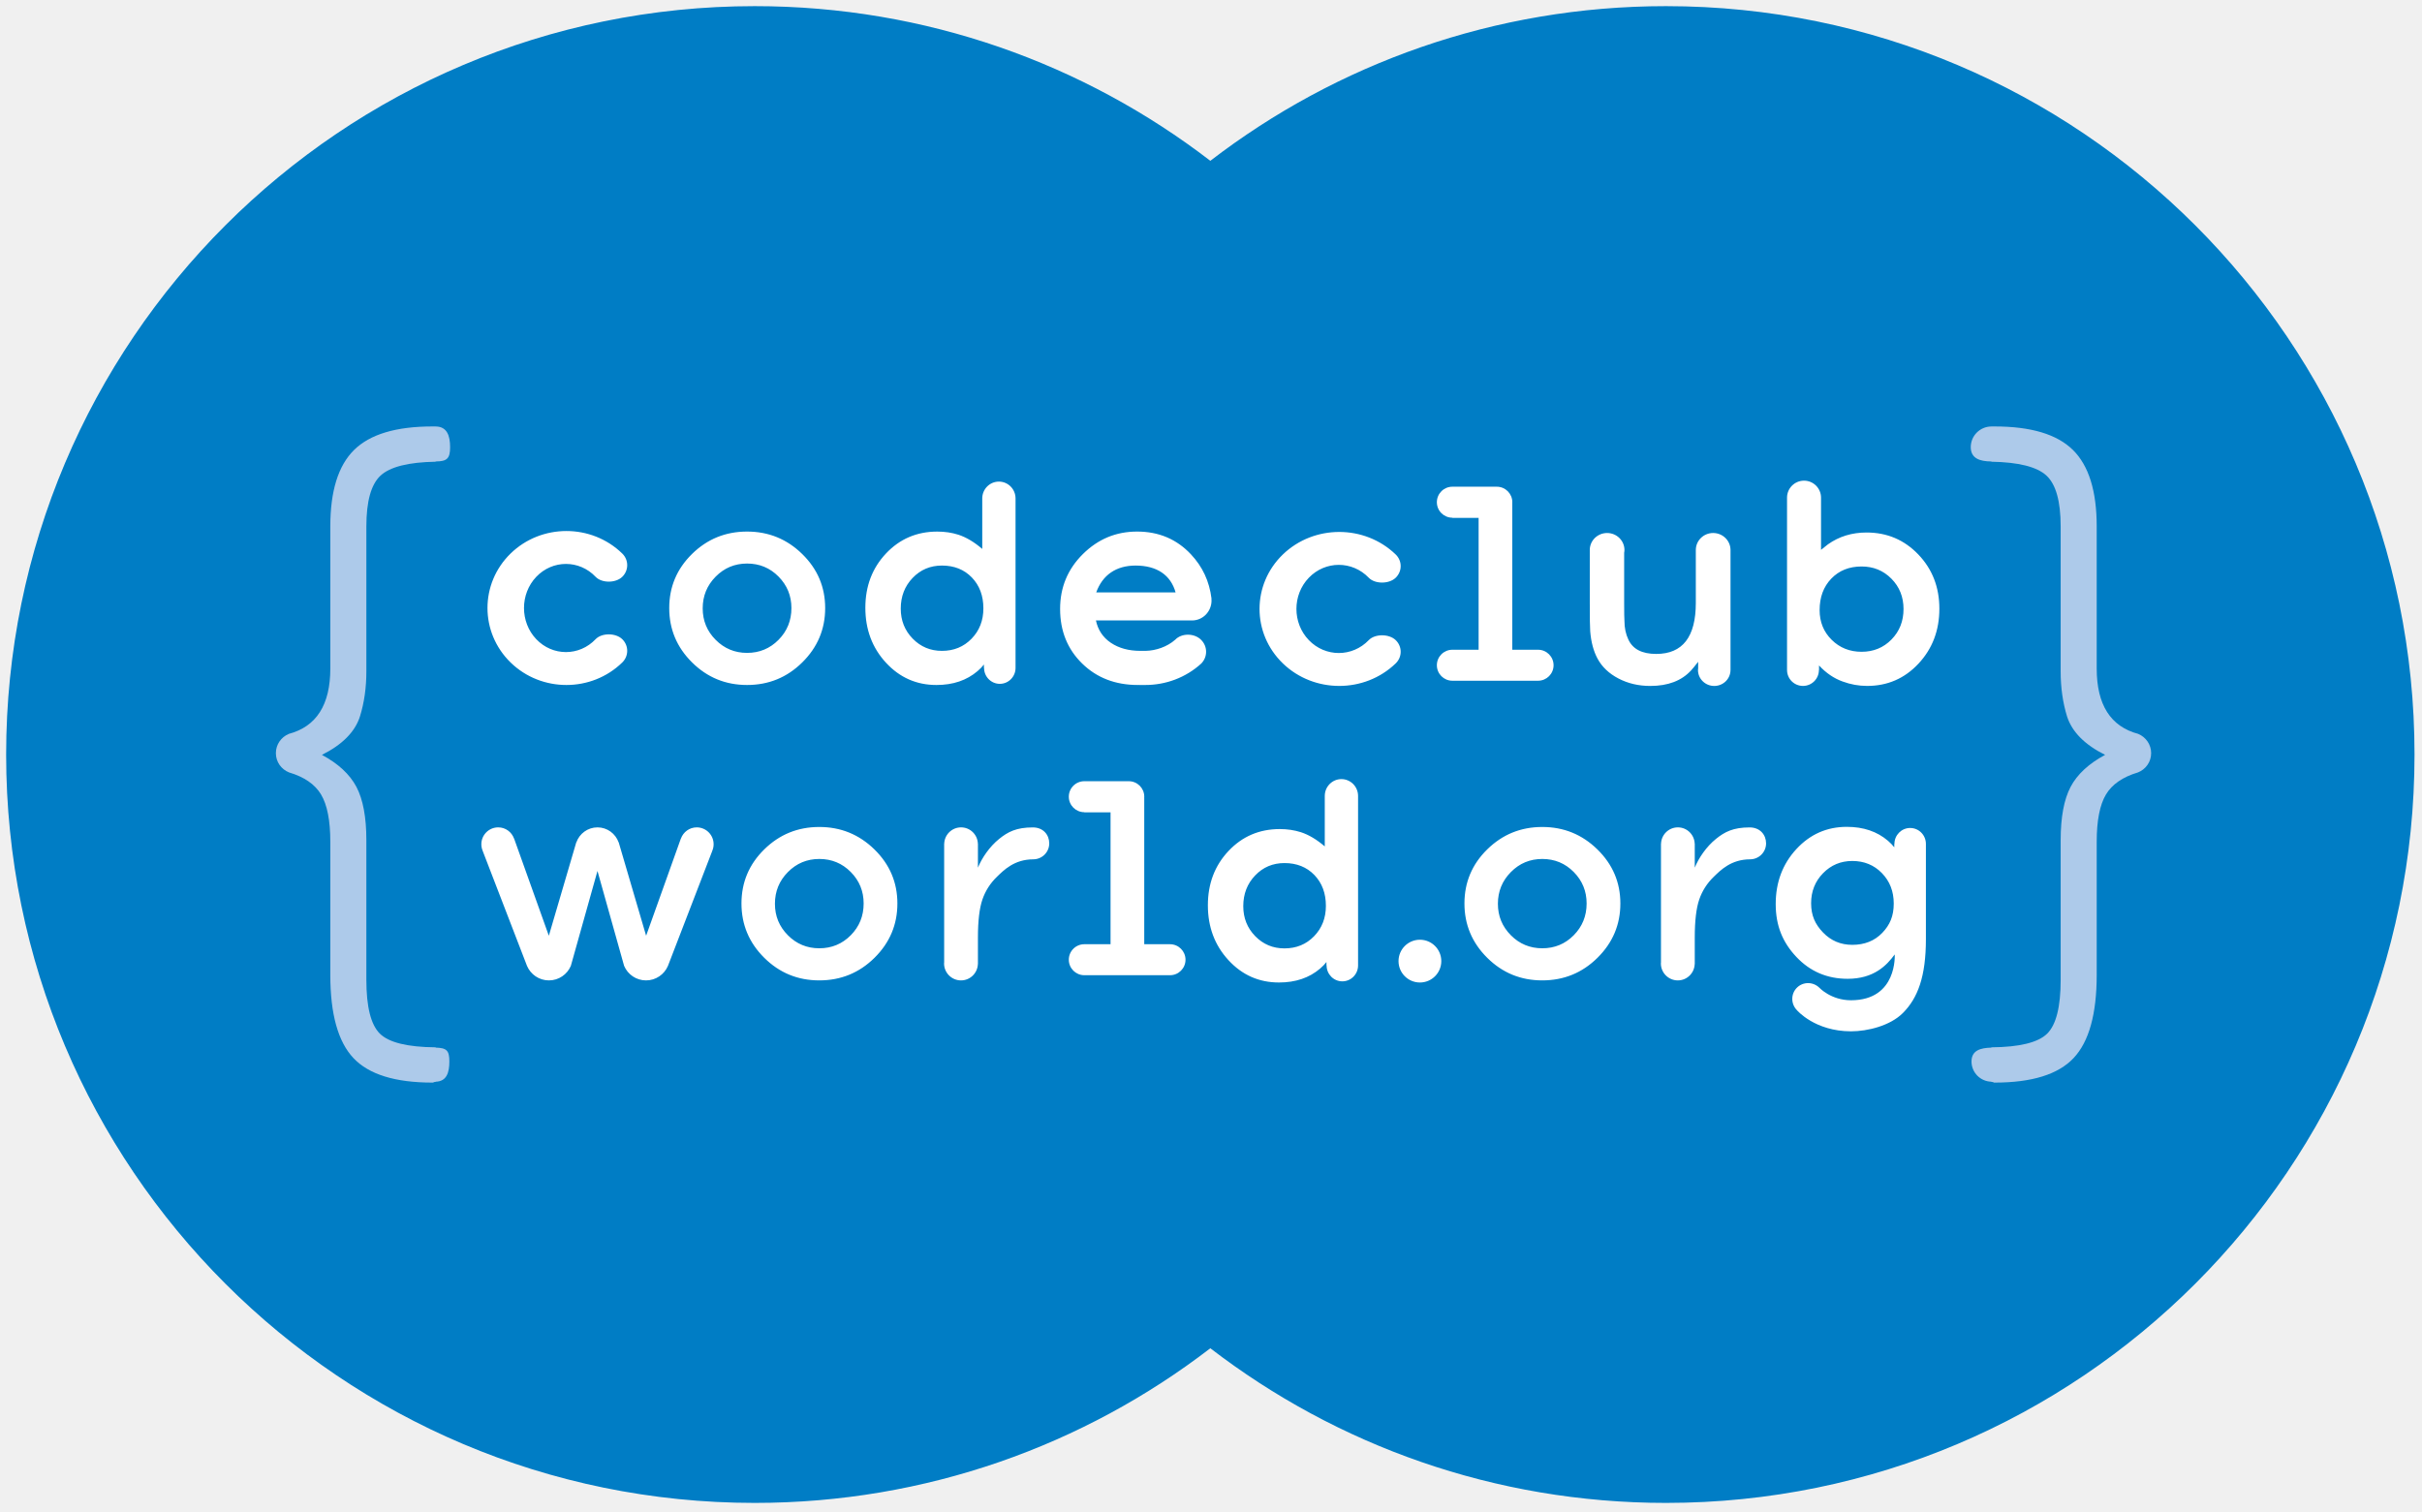
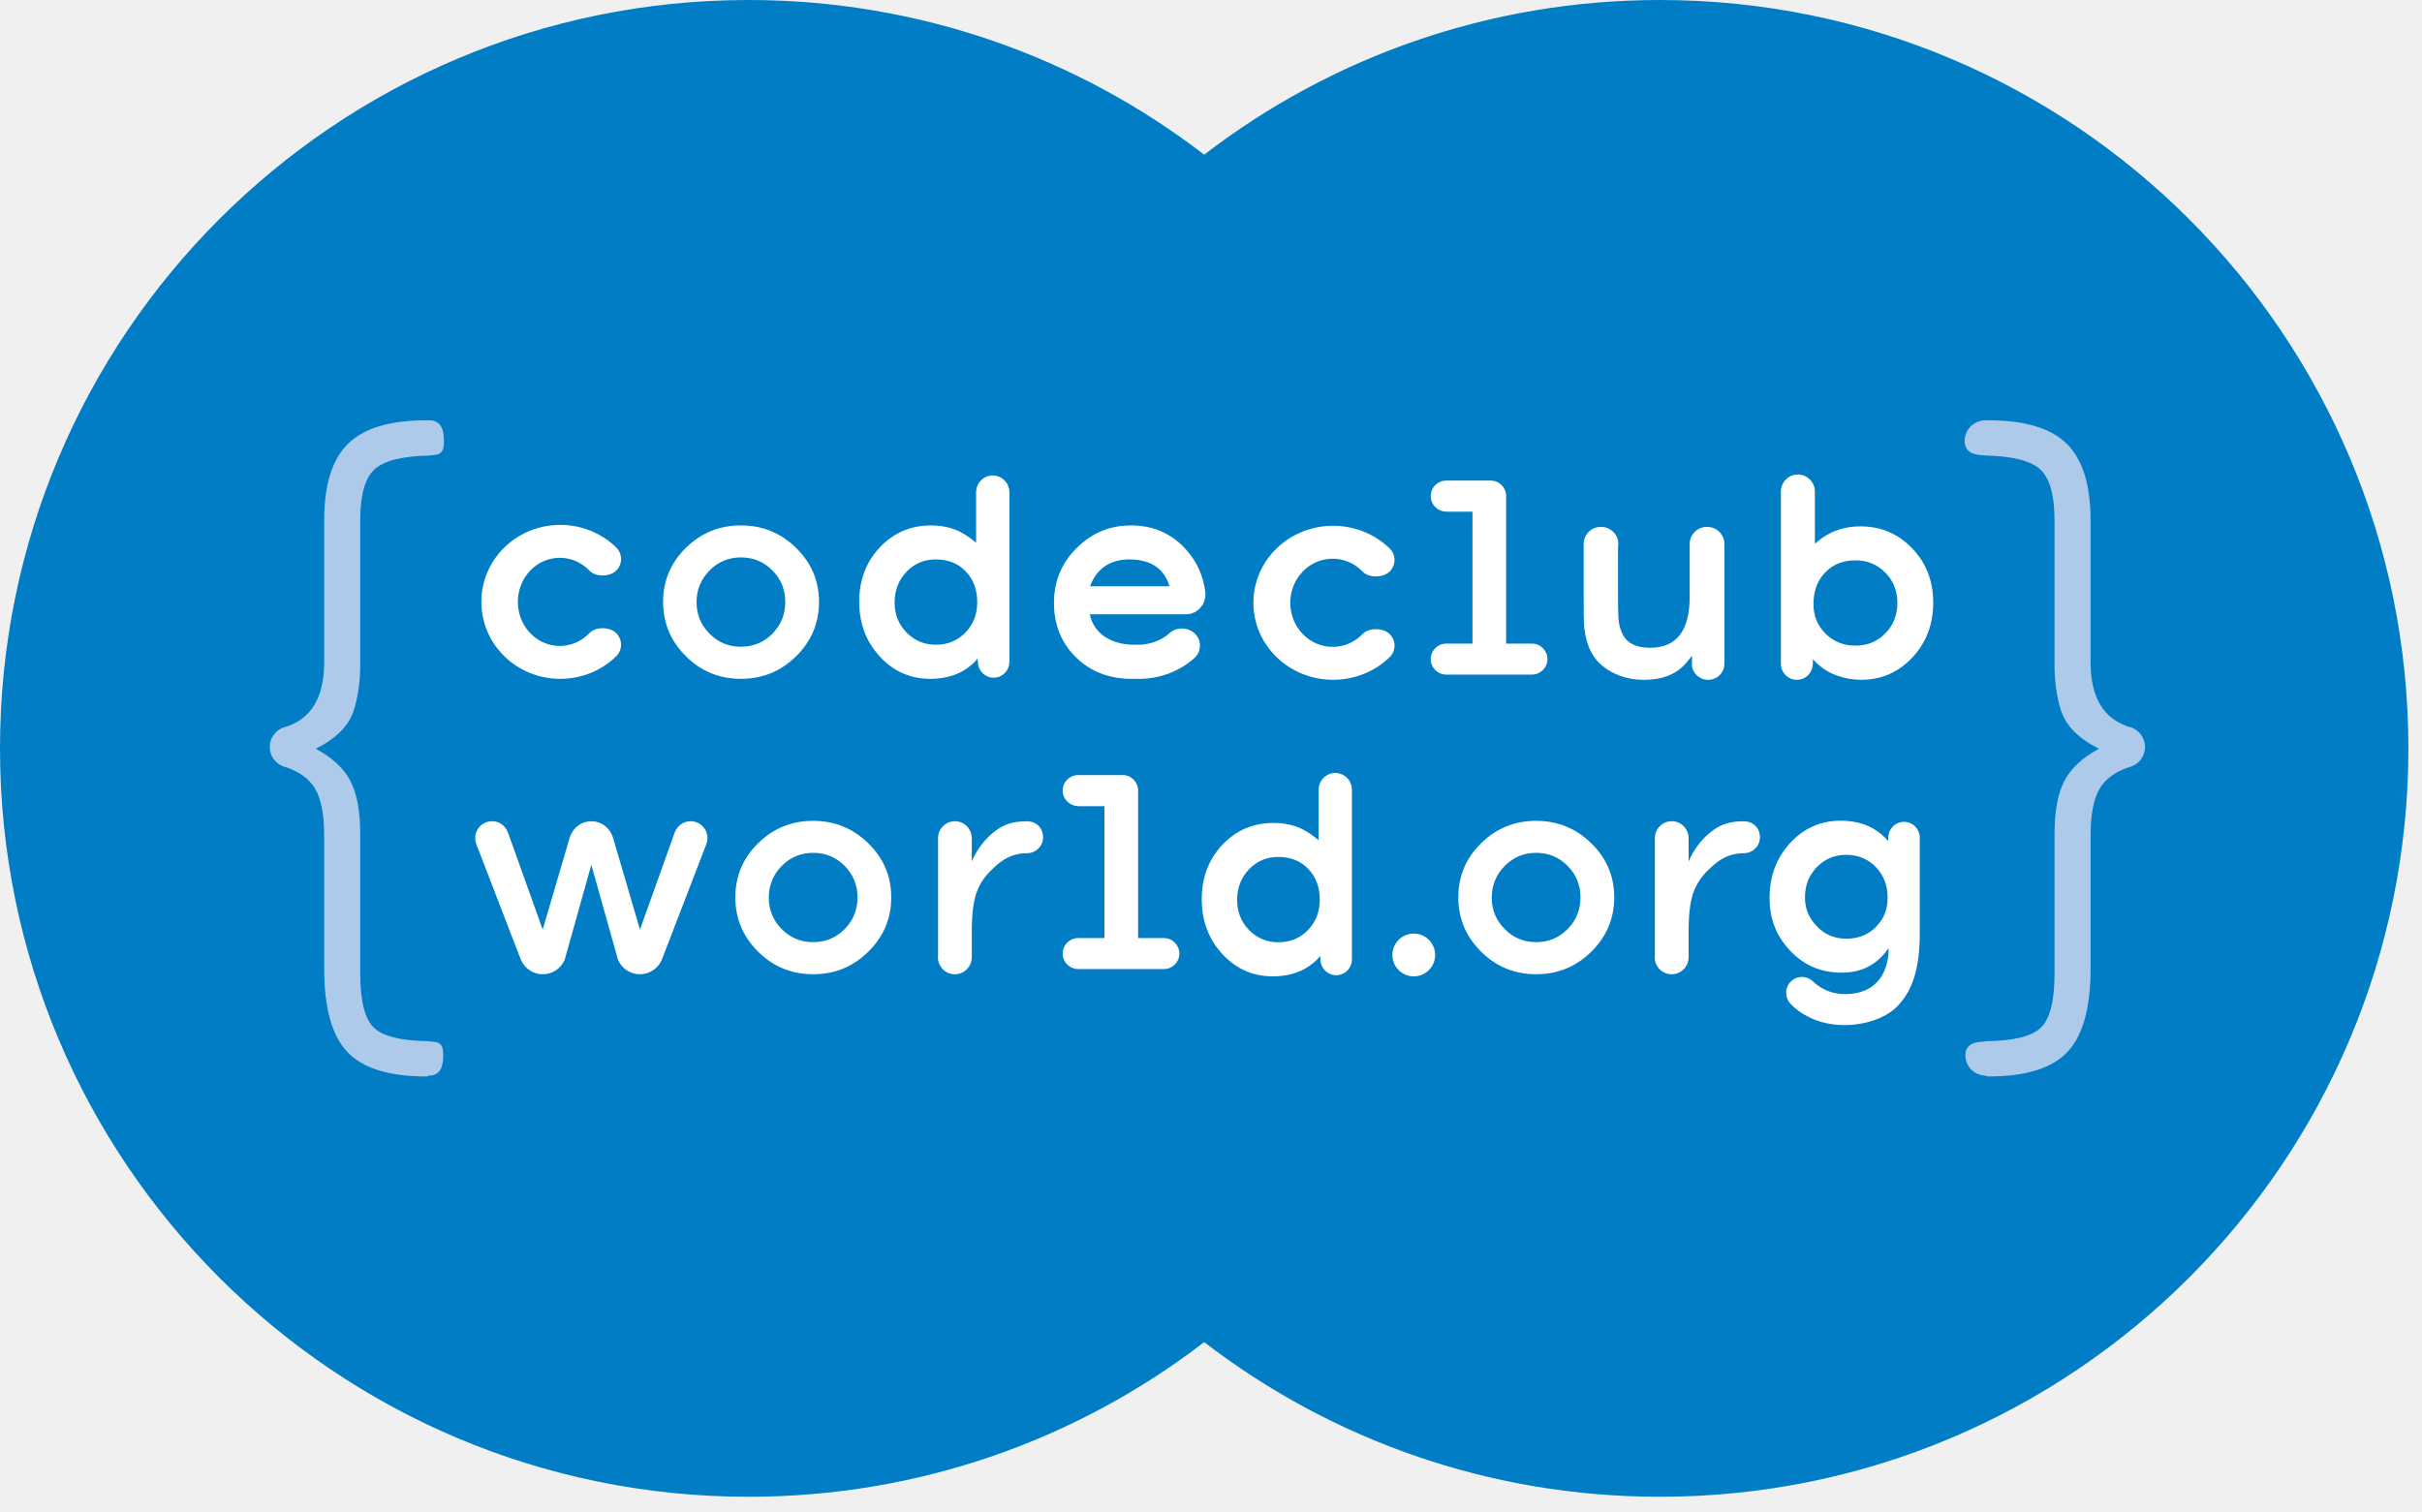
- <svg xmlns="http://www.w3.org/2000/svg" width="394" height="246" viewBox="21.445 598.14 394 246" enable-background="new 21.445 598.14 394 246">
-   <path fill="#007DC5" d="M292.461 599.14c-27.896 0-53.594 9.387-74.125 25.164-20.531-15.777-46.23-25.164-74.125-25.164-67.249 0-121.767 54.518-121.767 121.768 0 67.248 54.518 121.766 121.767 121.766 27.895 0 53.594-9.385 74.125-25.162 20.531 15.777 46.228 25.162 74.125 25.162 67.25 0 121.768-54.518 121.768-121.766 0-67.25-54.518-121.768-121.768-121.768z" />
-   <path fill="#ADCAEA" d="M94.545 770.853c0 1.797-.439 3.244-2.225 3.289v.027c-.965 .078 .228 .117-.543 .117-6.054 0-10.334-1.33-12.839-3.992-2.506-2.66-3.76-7.172-3.76-13.533v-21.684c0-3.432-.503-5.986-1.504-7.664-.995-1.662-2.732-2.857-5.205-3.594-1.254-.496-2.146-1.705-2.146-3.134 0-1.411 .864-2.614 2.088-3.126v-.006c4.513-1.195 6.768-4.743 6.768-10.643v-23.131c0-5.744 1.291-9.89 3.874-12.435 2.584-2.544 6.826-3.817 12.725-3.817h.543v.004c1.849 .013 2.346 1.511 2.346 3.362 0 1.851-.497 2.32-2.346 2.331v.04c-4.436 .078-7.423 .83-8.965 2.255-1.542 1.426-2.312 4.186-2.312 8.271v23.582c0 2.66-.35 5.109-1.044 7.344-.807 2.508-2.871 4.591-6.187 6.247 2.66 1.427 4.53 3.161 5.611 5.204 1.078 2.045 1.619 4.938 1.619 8.676v22.715c0 4.396 .73 7.316 2.197 8.764 1.465 1.445 4.491 2.188 9.08 2.227v.047c1.785 .044 2.225 .46 2.225 2.257zM342.161 770.853c0 1.797 1.439 3.244 3.225 3.289v.027c.965 .078-.229 .117 .543 .117 6.055 0 10.334-1.33 12.84-3.992 2.508-2.66 3.76-7.172 3.76-13.533v-21.684c0-3.432 .502-5.986 1.504-7.664 .996-1.662 2.732-2.857 5.205-3.594 1.256-.496 2.146-1.705 2.146-3.134 0-1.411-.863-2.614-2.088-3.126v-.006c-4.512-1.195-6.768-4.743-6.768-10.643v-23.131c0-5.744-1.291-9.89-3.875-12.435-2.582-2.544-6.824-3.817-12.725-3.817h-.543v.004c-1.848 .013-3.346 1.511-3.346 3.362 0 1.851 1.498 2.32 3.346 2.331v.04c4.436 .078 7.424 .83 8.965 2.255 1.543 1.426 2.314 4.186 2.314 8.271v23.582c0 2.66 .348 5.109 1.041 7.344 .809 2.508 2.873 4.591 6.188 6.247-2.66 1.427-4.529 3.161-5.611 5.204-1.076 2.045-1.617 4.938-1.617 8.676v22.715c0 4.396-.732 7.316-2.197 8.764-1.467 1.445-4.492 2.188-9.082 2.227v.047c-1.786 .044-3.225 .46-3.225 2.257z" />
-   <path fill="#fff" d="M336.932 697.182c0 3.533-1.131 6.509-3.391 8.931s-5.047 3.631-8.363 3.631c-1.357 0-2.684-.238-3.979-.717-1.42-.508-2.701-1.38-3.842-2.615v.752h-.021c-.006 1.428-1.162 2.58-2.592 2.58-1.428 0-2.586-1.152-2.59-2.58h-.002v-28.051c0-1.527 1.238-2.765 2.766-2.765 1.525 0 2.764 1.237 2.764 2.765v8.491c.311-.262 .688-.563 1.133-.901 1.807-1.279 3.896-1.92 6.271-1.92 3.332 0 6.139 1.189 8.422 3.574 2.282 2.383 3.424 5.325 3.424 8.825zM331.102 697.228c0-1.958-.656-3.6-1.967-4.927-1.312-1.327-2.932-1.991-4.857-1.991-2.021 0-3.664 .661-4.93 1.98-1.266 1.316-1.896 3.025-1.896 5.123 0 1.928 .656 3.541 1.967 4.836 1.311 1.293 2.932 1.941 4.859 1.941 1.943 0 3.564-.667 4.867-2 1.305-1.333 1.957-2.985 1.957-4.962zM300.131 684.863c-1.557 0-2.818 1.239-2.818 2.767v8.604c0 5.536-2.146 8.305-6.441 8.305-2.299 0-3.811-.777-4.531-2.336-.426-.896-.637-1.903-.637-3.03-.031-.339-.049-1.319-.049-2.938v-8.15c.025-.148 .049-.299 .049-.454 0-1.526-1.264-2.767-2.82-2.767-1.559 0-2.822 1.239-2.822 2.767l.002 .005v8.6c0 2.484 .021 4.026 .07 4.627 .143 1.744 .535 3.217 1.18 4.42 .725 1.356 1.861 2.439 3.41 3.25s3.277 1.215 5.182 1.215c2.877 0 5.088-.842 6.633-2.521 .281-.309 .668-.777 1.154-1.41v1.073l-.027 .269c0 1.43 1.186 2.59 2.645 2.59 1.457 0 2.637-1.152 2.643-2.58h.004v-19.534c-.004-1.533-1.266-2.772-2.827-2.772zM271.649 703.857h-4.191v-23.883l-.008-.008 .012-.112c0-1.392-1.129-2.522-2.521-2.522h-7.232c-1.393 0-2.521 1.131-2.521 2.522 0 1.394 1.129 2.521 2.521 2.521v.024h4.27v21.458h-4.27c-1.393 0-2.521 1.131-2.521 2.521 0 1.394 1.129 2.521 2.521 2.521h13.941c1.395 0 2.523-1.127 2.523-2.521-.003-1.39-1.131-2.521-2.524-2.521zM244.11 692.144c1.004 1.045 3.297 1.045 4.379 0 1.082-1.046 1.082-2.742 0-3.788-5.062-4.885-13.295-4.885-18.355 0-5.059 4.888-5.059 12.837 .002 17.724 2.529 2.443 5.852 3.664 9.176 3.664s6.646-1.222 9.178-3.664c1.082-1.047 1.082-2.741 0-3.789-1.084-1.045-3.373-1.045-4.379 0-2.688 2.799-7.062 2.799-9.752 0-1.346-1.397-2.018-3.235-2.018-5.073 0-1.837 .672-3.677 2.018-5.074 2.686-2.796 7.061-2.796 9.751 0zM134.021 705.914c-2.473-2.452-3.708-5.397-3.708-8.838 0-3.438 1.235-6.373 3.708-8.803 2.473-2.428 5.457-3.643 8.953-3.643 3.495 0 6.486 1.218 8.975 3.656 2.488 2.437 3.731 5.367 3.731 8.789 0 3.439-1.239 6.386-3.721 8.838-2.479 2.453-5.476 3.679-8.985 3.679-3.496 0-6.481-1.225-8.953-3.678zM135.757 697.123c0 2.004 .703 3.713 2.109 5.125 1.406 1.414 3.109 2.121 5.107 2.121 2.014 0 3.72-.707 5.118-2.121 1.399-1.412 2.099-3.137 2.099-5.172 0-2.002-.699-3.711-2.099-5.125-1.398-1.414-3.104-2.119-5.118-2.119-1.998 0-3.701 .709-5.107 2.131-1.407 1.423-2.109 3.142-2.109 5.16zM199.774 694.529h12.911c-.797-2.836-3.054-4.369-6.511-4.369-3.157 0-5.378 1.533-6.4 4.369zM186.649 679.242v27.574c0 1.43-1.145 2.59-2.559 2.59-1.412 0-2.561-1.16-2.561-2.59v-.003h-.023v-.55c-.273 .354-.616 .709-1.027 1.062-1.768 1.513-4 2.268-6.697 2.268-3.246 0-5.984-1.21-8.217-3.631-2.232-2.42-3.348-5.399-3.348-8.93 0-3.518 1.119-6.463 3.359-8.838 2.24-2.375 5.021-3.562 8.342-3.562 1.219 0 2.362 .169 3.43 .509 1.279 .417 2.574 1.188 3.885 2.312v-8.211c0-1.515 1.213-2.742 2.709-2.742s2.707 1.227 2.707 2.742zM181.417 697.123c0-2.051-.626-3.726-1.875-5.021s-2.873-1.942-4.868-1.942c-1.89 0-3.478 .67-4.767 2.013-1.287 1.342-1.931 3.007-1.931 4.997 0 1.929 .647 3.555 1.943 4.881 1.294 1.327 2.88 1.99 4.754 1.99 1.936 0 3.542-.66 4.823-1.979 1.281-1.318 1.921-2.964 1.921-4.939zM118.337 691.992c.996 1.047 3.264 1.047 4.336 0 1.071-1.047 1.071-2.742 0-3.787-5.01-4.885-13.161-4.885-18.17 0-5.008 4.886-5.008 12.836 0 17.723 2.505 2.443 5.793 3.664 9.084 3.664 3.29 0 6.58-1.221 9.086-3.664 1.071-1.046 1.071-2.742 0-3.787-1.072-1.045-3.34-1.047-4.336 0-2.662 2.796-6.993 2.797-9.654 0-1.331-1.398-1.996-3.236-1.996-5.074s.665-3.676 1.996-5.074c2.661-2.796 6.992-2.796 9.654-.001zM216.894 706.07c-2.559 2.35-5.844 3.522-9.129 3.522l-1.182-.003-.031 .003c-3.67 0-6.697-1.168-9.08-3.505-2.383-2.338-3.574-5.295-3.574-8.872 0-3.5 1.233-6.474 3.701-8.918 2.467-2.445 5.385-3.667 8.828-3.667 3.52 0 6.436 1.234 8.752 3.701 1.885 2.009 3.004 4.375 3.352 7.231l-.02 .058 .021 .229c0 1.791-1.416 3.242-3.161 3.242h-15.644c.31 1.496 1.113 2.751 2.418 3.631 1.303 .878 2.91 1.318 4.822 1.318l.885-.002c1.619-.041 3.455-.646 4.781-1.82l-.004 .005c1.032-1.085 3.071-1.085 4.184 0 1.113 1.084 1.113 2.842 0 3.927l.081-.08zM145.771 753.982c-2.472-2.455-3.707-5.398-3.707-8.84 0-3.438 1.235-6.373 3.707-8.801 2.474-2.43 5.456-3.645 8.952-3.645s6.485 1.219 8.974 3.654c2.487 2.438 3.731 5.367 3.731 8.791 0 3.439-1.24 6.385-3.72 8.838-2.479 2.453-5.476 3.678-8.985 3.678-3.495 .001-6.478-1.224-8.952-3.675zM147.507 745.191c0 2.004 .704 3.711 2.11 5.123 1.405 1.414 3.108 2.119 5.106 2.119 2.014 0 3.72-.705 5.118-2.119 1.398-1.412 2.098-3.137 2.098-5.172 0-2.002-.699-3.711-2.098-5.125-1.398-1.412-3.104-2.117-5.118-2.117-1.998 0-3.701 .709-5.106 2.131-1.407 1.42-2.11 3.14-2.11 5.16zM242.37 727.648v27.576c0 1.428-1.146 2.588-2.561 2.588-1.412 0-2.559-1.16-2.559-2.588v-.004h-.023v-.551c-.273 .354-.617 .709-1.027 1.062-1.77 1.512-4.002 2.268-6.697 2.268-3.246 0-5.984-1.209-8.217-3.633-2.233-2.42-3.35-5.398-3.35-8.93 0-3.516 1.121-6.463 3.36-8.838 2.238-2.375 5.02-3.562 8.342-3.562 1.221 0 2.363 .17 3.43 .51 1.279 .416 2.574 1.186 3.885 2.311v-8.211c.002-1.514 1.215-2.74 2.709-2.74 1.495 .002 2.708 1.228 2.708 2.742zM237.135 745.531c0-2.053-.625-3.725-1.873-5.021-1.25-1.295-2.873-1.943-4.869-1.943-1.891 0-3.479 .672-4.766 2.016-1.287 1.342-1.932 3.006-1.932 4.996 0 1.928 .648 3.555 1.943 4.881 1.295 1.328 2.879 1.99 4.754 1.99 1.936 0 3.543-.66 4.822-1.979 1.283-1.321 1.921-2.966 1.921-4.94zM211.776 751.773h-4.19v-23.885l-.008-.008 .012-.111c0-1.393-1.129-2.52-2.523-2.52h-7.231c-1.394 0-2.521 1.129-2.521 2.52 0 1.393 1.129 2.521 2.521 2.521v.021h4.268v21.461h-4.268c-1.394 0-2.521 1.129-2.521 2.521s1.129 2.521 2.521 2.521h13.942c1.394 0 2.521-1.131 2.521-2.521-.001-1.391-1.13-2.52-2.523-2.52zM137.533 735.503c0-1.516-1.23-2.744-2.745-2.744-1.189 0-2.193 .764-2.575 1.822l-.011 .004-5.649 15.807-4.46-15.195-.013 .002c-.505-1.418-1.847-2.439-3.438-2.439-1.59 0-2.933 1.021-3.439 2.439l-.015-.002-4.46 15.195-5.649-15.807-.013-.004c-.38-1.061-1.383-1.822-2.573-1.822-1.515 0-2.745 1.229-2.745 2.744 0 .379 .077 .738 .216 1.066l-.003 .004 7.217 18.73h.001c.591 1.383 1.965 2.355 3.562 2.355 1.604 0 2.98-.979 3.567-2.367l4.332-15.443 4.332 15.443c.587 1.391 1.964 2.367 3.567 2.367 1.598 0 2.972-.975 3.562-2.355h.001l7.217-18.73-.004-.004c.14-.327 .218-.687 .218-1.066zM192.132 735.359c0-1.375-.967-2.592-2.67-2.592-2.687 0-4.061 .729-5.467 1.859-1.576 1.27-2.82 3.104-3.465 4.689v-3.896h-.008c-.047-1.475-1.252-2.66-2.738-2.66s-2.693 1.186-2.739 2.66h-.009v19.33l-.016 .154c0 1.521 1.236 2.756 2.756 2.756 1.487 0 2.695-1.186 2.745-2.66h.009v-4.316c0-2.711 .244-4.773 .73-6.189 .486-1.412 1.277-2.648 2.37-3.703 1.093-1.057 2.809-2.832 5.908-2.832l.006-.002c1.431-.006 2.588-1.168 2.588-2.598zM263.381 753.982c-2.473-2.455-3.707-5.398-3.707-8.84 0-3.438 1.234-6.373 3.707-8.801 2.475-2.43 5.457-3.645 8.953-3.645s6.484 1.219 8.973 3.654c2.488 2.438 3.732 5.367 3.732 8.791 0 3.439-1.24 6.385-3.721 8.838-2.479 2.453-5.477 3.678-8.984 3.678-3.496 .001-6.478-1.224-8.953-3.675zM265.116 745.191c0 2.004 .705 3.711 2.111 5.123 1.404 1.414 3.109 2.119 5.107 2.119 2.014 0 3.719-.705 5.117-2.119 1.398-1.412 2.098-3.137 2.098-5.172 0-2.002-.699-3.711-2.098-5.125-1.398-1.412-3.104-2.117-5.117-2.117-1.998 0-3.703 .709-5.107 2.131-1.406 1.42-2.111 3.14-2.111 5.16zM308.743 735.359c0-1.375-.969-2.592-2.672-2.592-2.686 0-4.061 .729-5.467 1.859-1.576 1.27-2.82 3.104-3.463 4.689v-3.896h-.01c-.047-1.475-1.252-2.66-2.738-2.66s-2.693 1.186-2.738 2.66h-.01v19.33l-.016 .154c0 1.521 1.234 2.756 2.756 2.756 1.488 0 2.695-1.186 2.746-2.66h.01v-4.316c0-2.711 .242-4.773 .729-6.189 .486-1.412 1.277-2.648 2.369-3.703 1.094-1.057 2.811-2.832 5.908-2.832l.006-.002c1.431-.006 2.59-1.168 2.59-2.598zM313.756 758.849c1.008-1.008 2.65-.998 3.672 .021 0 0 1.893 2.02 5.121 2.02 7.6 0 7.121-7.457 7.121-7.457-1.312 1.789-3.393 3.965-7.658 3.965-3.322 0-6.104-1.188-8.344-3.561-2.238-2.375-3.359-5.084-3.359-8.602 0-3.529 1.117-6.51 3.35-8.93 2.232-2.422 4.971-3.631 8.219-3.631 2.693 0 4.928 .756 6.695 2.268 .41 .355 .754 .709 1.027 1.062v-.551h.023v-.004c0-1.43 1.146-2.59 2.559-2.59 1.416 0 2.561 1.16 2.561 2.59v15.506c0 6.074-1.32 9.584-3.75 12.014-2.07 2.072-5.736 2.973-8.436 2.973-5.877 0-8.779-3.42-8.779-3.42-1.022-1.021-1.031-2.665-.022-3.673zM327.59 740.207c-1.281-1.32-2.889-1.98-4.824-1.98-1.873 0-3.459 .664-4.754 1.99s-1.943 2.953-1.943 4.883c0 1.99 .645 3.416 1.934 4.758 1.287 1.342 2.875 2.014 4.766 2.014 1.996 0 3.619-.648 4.869-1.941 1.248-1.297 1.873-2.732 1.873-4.783-.003-1.979-.641-3.623-1.921-4.941zM252.43 751.041c-1.922 0-3.479 1.559-3.479 3.48s1.557 3.479 3.479 3.479c1.924 0 3.479-1.557 3.479-3.479s-1.555-3.48-3.479-3.48z" />
+ <svg xmlns="http://www.w3.org/2000/svg" version="1.1" id="Layer_1" x="0px" y="0px" width="394px" height="246px" viewBox="0 0 394 246" enable-background="new 0 0 394 246" xml:space="preserve">
+   <path fill="#007DC5" d="M270.018,0c-27.896,0-53.594,9.388-74.125,25.164C175.361,9.388,149.662,0,121.767,0  C54.518,0,0,54.519,0,121.769c0,67.248,54.518,121.766,121.767,121.766c27.895,0,53.594-9.385,74.125-25.162  c20.532,15.777,46.229,25.162,74.125,25.162c67.25,0,121.768-54.518,121.768-121.766C391.785,54.519,337.268,0,270.018,0z" />
+   <path fill="#ADCAEA" d="M72.101,171.714c0,1.797-0.439,3.243-2.225,3.288v0.027c-0.965,0.078,0.228,0.117-0.543,0.117  c-6.054,0-10.334-1.33-12.839-3.992c-2.506-2.66-3.76-7.172-3.76-13.533v-21.684c0-3.433-0.503-5.986-1.504-7.664  c-0.995-1.662-2.732-2.857-5.205-3.594c-1.254-0.496-2.146-1.705-2.146-3.135c0-1.41,0.864-2.613,2.088-3.126v-0.006  c4.513-1.194,6.768-4.742,6.768-10.643V84.64c0-5.744,1.291-9.891,3.874-12.436c2.584-2.544,6.826-3.816,12.725-3.816h0.543v0.004  c1.849,0.013,2.346,1.511,2.346,3.361c0,1.852-0.497,2.32-2.346,2.331v0.04c-4.436,0.078-7.423,0.83-8.965,2.256  S58.6,80.565,58.6,84.65v23.582c0,2.66-0.35,5.109-1.044,7.344c-0.807,2.508-2.871,4.591-6.187,6.247  c2.66,1.427,4.53,3.161,5.611,5.204c1.078,2.045,1.619,4.938,1.619,8.676v22.716c0,4.396,0.73,7.315,2.197,8.764  c1.465,1.445,4.491,2.188,9.08,2.227v0.047C71.661,169.5,72.101,169.916,72.101,171.714L72.101,171.714z M319.717,171.714  c0,1.797,1.439,3.243,3.225,3.288v0.027c0.965,0.078-0.229,0.117,0.543,0.117c6.057,0,10.334-1.33,12.84-3.992  c2.51-2.66,3.762-7.172,3.762-13.533v-21.684c0-3.433,0.502-5.986,1.504-7.664c0.996-1.662,2.73-2.857,5.205-3.594  c1.256-0.496,2.145-1.705,2.145-3.135c0-1.41-0.861-2.613-2.088-3.126v-0.006c-4.512-1.194-6.768-4.742-6.768-10.643V84.64  c0-5.744-1.291-9.891-3.875-12.436c-2.582-2.544-6.824-3.816-12.725-3.816h-0.543v0.004c-1.848,0.013-3.346,1.511-3.346,3.361  c0,1.852,1.498,2.32,3.346,2.331v0.04c4.436,0.078,7.424,0.83,8.965,2.256c1.543,1.426,2.314,4.186,2.314,8.271v23.582  c0,2.66,0.348,5.109,1.041,7.344c0.809,2.508,2.873,4.591,6.188,6.247c-2.66,1.427-4.529,3.161-5.611,5.204  c-1.076,2.045-1.617,4.938-1.617,8.676v22.716c0,4.396-0.732,7.315-2.197,8.764c-1.467,1.445-4.492,2.188-9.082,2.227v0.047  C321.156,169.5,319.717,169.916,319.717,171.714L319.717,171.714z" />
+   <path fill="#FFFFFF" d="M314.488,98.042c0,3.533-1.131,6.51-3.391,8.932s-5.047,3.631-8.363,3.631c-1.357,0-2.684-0.238-3.979-0.717  c-1.42-0.508-2.701-1.38-3.842-2.615v0.752h-0.021c-0.006,1.428-1.162,2.58-2.592,2.58c-1.428,0-2.586-1.152-2.59-2.58h-0.002  V79.974c0-1.527,1.236-2.766,2.766-2.766c1.525,0,2.764,1.237,2.764,2.766v8.491c0.311-0.263,0.688-0.563,1.133-0.901  c1.807-1.279,3.896-1.92,6.271-1.92c3.332,0,6.139,1.188,8.422,3.574C313.346,91.601,314.488,94.542,314.488,98.042L314.488,98.042z   M308.658,98.089c0-1.959-0.656-3.601-1.967-4.928c-1.312-1.327-2.932-1.991-4.857-1.991c-2.021,0-3.664,0.661-4.93,1.98  c-1.266,1.315-1.896,3.025-1.896,5.123c0,1.928,0.656,3.541,1.967,4.836c1.312,1.293,2.932,1.94,4.859,1.94  c1.943,0,3.564-0.666,4.867-2C308.006,101.718,308.658,100.065,308.658,98.089L308.658,98.089z M277.688,85.724  c-1.557,0-2.818,1.238-2.818,2.767v8.604c0,5.535-2.146,8.305-6.441,8.305c-2.299,0-3.811-0.777-4.531-2.336  c-0.426-0.896-0.637-1.903-0.637-3.03c-0.031-0.339-0.049-1.319-0.049-2.938v-8.15c0.025-0.148,0.049-0.299,0.049-0.454  c0-1.525-1.264-2.767-2.82-2.767c-1.559,0-2.82,1.238-2.82,2.767l0.002,0.005v8.601c0,2.483,0.02,4.025,0.068,4.627  c0.145,1.744,0.535,3.217,1.182,4.42c0.725,1.355,1.859,2.438,3.41,3.25c1.549,0.811,3.275,1.215,5.182,1.215  c2.877,0,5.088-0.842,6.633-2.521c0.281-0.309,0.668-0.776,1.154-1.409v1.072l-0.027,0.27c0,1.43,1.186,2.59,2.645,2.59  c1.457,0,2.637-1.152,2.643-2.58h0.004V88.495C280.51,86.962,279.248,85.724,277.688,85.724L277.688,85.724z M249.205,104.718  h-4.191V80.834l-0.008-0.008l0.012-0.112c0-1.392-1.129-2.521-2.52-2.521h-7.232c-1.393,0-2.521,1.131-2.521,2.521  c0,1.395,1.129,2.521,2.521,2.521v0.024h4.27v21.458h-4.27c-1.393,0-2.521,1.131-2.521,2.521c0,1.394,1.129,2.521,2.521,2.521  h13.941c1.395,0,2.521-1.128,2.521-2.521C251.727,105.849,250.598,104.718,249.205,104.718L249.205,104.718z M221.666,93.004  c1.004,1.046,3.297,1.046,4.379,0s1.082-2.741,0-3.788c-5.062-4.885-13.295-4.885-18.355,0c-5.059,4.889-5.059,12.838,0.004,17.725  c2.527,2.443,5.852,3.664,9.176,3.664c3.322,0,6.645-1.223,9.178-3.664c1.082-1.047,1.082-2.741,0-3.789  c-1.084-1.045-3.373-1.045-4.379,0c-2.689,2.799-7.062,2.799-9.752,0c-1.346-1.397-2.02-3.235-2.02-5.073  c0-1.837,0.674-3.677,2.02-5.074C214.602,90.208,218.977,90.208,221.666,93.004z M111.577,106.774  c-2.473-2.452-3.708-5.397-3.708-8.838c0-3.438,1.235-6.373,3.708-8.803c2.473-2.429,5.457-3.644,8.953-3.644  c3.495,0,6.486,1.218,8.975,3.656c2.488,2.437,3.731,5.367,3.731,8.789c0,3.438-1.239,6.386-3.721,8.838  c-2.479,2.453-5.476,3.679-8.985,3.679C117.034,110.452,114.049,109.228,111.577,106.774L111.577,106.774z M113.313,97.983  c0,2.004,0.703,3.713,2.109,5.125c1.406,1.414,3.109,2.121,5.107,2.121c2.014,0,3.72-0.707,5.118-2.121  c1.399-1.412,2.099-3.137,2.099-5.172c0-2.002-0.699-3.711-2.099-5.125c-1.398-1.414-3.104-2.119-5.118-2.119  c-1.998,0-3.701,0.709-5.107,2.131C114.015,94.246,113.313,95.966,113.313,97.983L113.313,97.983z M177.33,95.39h12.912  c-0.797-2.836-3.055-4.369-6.512-4.369C180.574,91.021,178.352,92.554,177.33,95.39z M164.205,80.103v27.574  c0,1.43-1.145,2.59-2.559,2.59c-1.412,0-2.561-1.16-2.561-2.59v-0.004h-0.023v-0.55c-0.273,0.354-0.616,0.709-1.027,1.062  c-1.768,1.513-4,2.268-6.697,2.268c-3.246,0-5.984-1.21-8.217-3.631c-2.232-2.42-3.348-5.398-3.348-8.93  c0-3.519,1.119-6.463,3.359-8.838c2.24-2.375,5.021-3.562,8.342-3.562c1.219,0,2.362,0.169,3.43,0.509  c1.279,0.417,2.574,1.188,3.885,2.312v-8.211c0-1.516,1.213-2.742,2.709-2.742S164.205,78.587,164.205,80.103L164.205,80.103z   M158.973,97.983c0-2.051-0.626-3.727-1.875-5.021s-2.873-1.941-4.868-1.941c-1.89,0-3.478,0.67-4.767,2.013  c-1.287,1.342-1.931,3.007-1.931,4.997c0,1.929,0.647,3.555,1.943,4.881c1.294,1.327,2.88,1.99,4.754,1.99  c1.936,0,3.542-0.66,4.823-1.979C158.333,101.604,158.973,99.958,158.973,97.983L158.973,97.983z M95.893,92.853  c0.996,1.047,3.264,1.047,4.336,0c1.071-1.047,1.071-2.742,0-3.787c-5.01-4.885-13.161-4.885-18.17,0  c-5.008,4.886-5.008,12.836,0,17.723c2.505,2.443,5.793,3.664,9.084,3.664c3.29,0,6.58-1.221,9.086-3.664  c1.071-1.046,1.071-2.742,0-3.787c-1.072-1.045-3.34-1.047-4.336,0c-2.662,2.797-6.993,2.798-9.654,0  c-1.331-1.397-1.996-3.235-1.996-5.073s0.665-3.677,1.996-5.074C88.9,90.058,93.231,90.058,95.893,92.853L95.893,92.853z   M194.451,106.931c-2.56,2.35-5.845,3.521-9.129,3.521l-1.183-0.003l-0.031,0.003c-3.67,0-6.696-1.168-9.08-3.505  c-2.383-2.338-3.574-5.295-3.574-8.872c0-3.5,1.233-6.474,3.702-8.918c2.467-2.445,5.385-3.667,8.827-3.667  c3.521,0,6.437,1.234,8.753,3.701c1.885,2.009,3.004,4.375,3.352,7.23l-0.021,0.059l0.021,0.229c0,1.791-1.416,3.242-3.161,3.242  h-15.645c0.311,1.496,1.113,2.751,2.418,3.631c1.303,0.878,2.91,1.318,4.822,1.318l0.885-0.002c1.619-0.041,3.455-0.646,4.781-1.82  l-0.004,0.005c1.032-1.085,3.071-1.085,4.184,0c1.113,1.084,1.113,2.842,0,3.928L194.451,106.931L194.451,106.931z M123.327,154.843  c-2.472-2.455-3.707-5.398-3.707-8.841c0-3.438,1.235-6.373,3.707-8.801c2.474-2.43,5.456-3.645,8.952-3.645  c3.496,0,6.485,1.219,8.974,3.653c2.487,2.438,3.731,5.367,3.731,8.791c0,3.439-1.24,6.386-3.72,8.838  c-2.479,2.453-5.476,3.679-8.985,3.679C128.784,158.519,125.801,157.293,123.327,154.843L123.327,154.843z M125.063,146.052  c0,2.004,0.704,3.711,2.11,5.123c1.405,1.413,3.108,2.118,5.106,2.118c2.014,0,3.72-0.705,5.118-2.118  c1.398-1.412,2.098-3.138,2.098-5.173c0-2.002-0.699-3.711-2.098-5.125c-1.398-1.411-3.104-2.116-5.118-2.116  c-1.998,0-3.701,0.709-5.106,2.131C125.766,142.312,125.063,144.031,125.063,146.052L125.063,146.052z M219.926,128.509v27.575  c0,1.429-1.145,2.589-2.561,2.589c-1.412,0-2.559-1.16-2.559-2.589v-0.004h-0.023v-0.551c-0.273,0.354-0.617,0.709-1.027,1.062  c-1.77,1.513-4.002,2.269-6.697,2.269c-3.246,0-5.982-1.209-8.217-3.633c-2.233-2.42-3.35-5.398-3.35-8.931  c0-3.516,1.121-6.463,3.36-8.838c2.238-2.375,5.021-3.562,8.344-3.562c1.221,0,2.361,0.17,3.43,0.51  c1.279,0.416,2.574,1.187,3.885,2.312v-8.212c0.002-1.514,1.215-2.739,2.709-2.739C218.713,125.769,219.926,126.994,219.926,128.509  L219.926,128.509z M214.691,146.392c0-2.053-0.625-3.726-1.873-5.021c-1.25-1.295-2.873-1.942-4.869-1.942  c-1.891,0-3.479,0.672-4.766,2.016c-1.287,1.342-1.932,3.006-1.932,4.996c0,1.928,0.646,3.555,1.943,4.881  c1.295,1.328,2.879,1.99,4.754,1.99c1.936,0,3.543-0.66,4.82-1.979C214.053,150.011,214.691,148.365,214.691,146.392  L214.691,146.392z M189.332,152.634h-4.189v-23.886l-0.008-0.008l0.012-0.111c0-1.393-1.129-2.52-2.523-2.52h-7.23  c-1.394,0-2.521,1.129-2.521,2.52c0,1.394,1.129,2.521,2.521,2.521v0.021h4.268v21.461h-4.268c-1.394,0-2.521,1.13-2.521,2.521  s1.129,2.521,2.521,2.521h13.941c1.395,0,2.521-1.132,2.521-2.521C191.854,153.763,190.725,152.634,189.332,152.634L189.332,152.634  z M115.089,136.363c0-1.516-1.23-2.744-2.745-2.744c-1.189,0-2.193,0.765-2.575,1.822l-0.011,0.004l-5.649,15.807l-4.46-15.194  l-0.013,0.002c-0.505-1.418-1.847-2.439-3.438-2.439c-1.59,0-2.933,1.021-3.439,2.439l-0.015-0.002l-4.46,15.194l-5.649-15.807  l-0.013-0.004c-0.38-1.062-1.383-1.822-2.573-1.822c-1.515,0-2.745,1.229-2.745,2.744c0,0.379,0.077,0.738,0.216,1.066l-0.003,0.004  l7.217,18.729h0.001c0.591,1.383,1.965,2.355,3.562,2.355c1.604,0,2.98-0.979,3.567-2.367l4.332-15.443l4.332,15.443  c0.587,1.391,1.964,2.367,3.567,2.367c1.598,0,2.972-0.976,3.562-2.355h0.001l7.217-18.729l-0.004-0.004  C115.011,137.103,115.089,136.742,115.089,136.363L115.089,136.363z M169.688,136.22c0-1.375-0.967-2.593-2.67-2.593  c-2.687,0-4.061,0.729-5.467,1.859c-1.576,1.271-2.82,3.104-3.465,4.689v-3.896h-0.008c-0.047-1.475-1.252-2.66-2.738-2.66  c-1.486,0-2.693,1.187-2.739,2.66h-0.009v19.33l-0.016,0.154c0,1.521,1.236,2.756,2.756,2.756c1.487,0,2.695-1.187,2.745-2.66h0.009  v-4.315c0-2.712,0.244-4.773,0.73-6.189c0.486-1.412,1.277-2.648,2.37-3.703c1.093-1.057,2.809-2.832,5.908-2.832l0.006-0.002  C168.531,138.812,169.688,137.649,169.688,136.22L169.688,136.22z M240.938,154.843c-2.473-2.455-3.707-5.398-3.707-8.841  c0-3.438,1.234-6.373,3.707-8.801c2.475-2.43,5.457-3.645,8.953-3.645s6.484,1.219,8.973,3.653c2.488,2.438,3.732,5.367,3.732,8.791  c0,3.439-1.24,6.386-3.721,8.838c-2.48,2.453-5.479,3.679-8.984,3.679C246.395,158.519,243.412,157.293,240.938,154.843  L240.938,154.843z M242.672,146.052c0,2.004,0.705,3.711,2.111,5.123c1.404,1.413,3.109,2.118,5.107,2.118  c2.014,0,3.719-0.705,5.117-2.118c1.398-1.412,2.098-3.138,2.098-5.173c0-2.002-0.699-3.711-2.098-5.125  c-1.398-1.411-3.104-2.116-5.117-2.116c-1.998,0-3.703,0.709-5.107,2.131C243.377,142.312,242.672,144.031,242.672,146.052  L242.672,146.052z M286.299,136.22c0-1.375-0.969-2.593-2.672-2.593c-2.686,0-4.061,0.729-5.467,1.859  c-1.576,1.271-2.82,3.104-3.463,4.689v-3.896h-0.01c-0.047-1.475-1.252-2.66-2.738-2.66s-2.693,1.187-2.738,2.66h-0.01v19.33  l-0.016,0.154c0,1.521,1.234,2.756,2.756,2.756c1.488,0,2.695-1.187,2.746-2.66h0.01v-4.315c0-2.712,0.242-4.773,0.729-6.189  c0.486-1.412,1.277-2.648,2.369-3.703c1.094-1.057,2.811-2.832,5.908-2.832l0.006-0.002  C285.141,138.812,286.299,137.649,286.299,136.22L286.299,136.22z M291.312,159.709c1.008-1.008,2.65-0.998,3.672,0.021  c0,0,1.893,2.02,5.121,2.02c7.6,0,7.121-7.457,7.121-7.457c-1.312,1.789-3.393,3.966-7.658,3.966c-3.322,0-6.104-1.188-8.344-3.562  c-2.238-2.375-3.359-5.084-3.359-8.602c0-3.529,1.117-6.511,3.35-8.931c2.232-2.422,4.971-3.631,8.219-3.631  c2.693,0,4.928,0.756,6.695,2.269c0.41,0.354,0.754,0.709,1.027,1.062v-0.551h0.023v-0.004c0-1.43,1.146-2.59,2.559-2.59  c1.416,0,2.561,1.16,2.561,2.59v15.506c0,6.074-1.32,9.584-3.75,12.014c-2.07,2.072-5.736,2.974-8.436,2.974  c-5.877,0-8.779-3.42-8.779-3.42C290.312,162.361,290.303,160.718,291.312,159.709L291.312,159.709z M305.146,141.067  c-1.281-1.32-2.889-1.98-4.824-1.98c-1.873,0-3.459,0.664-4.754,1.99s-1.943,2.953-1.943,4.883c0,1.99,0.645,3.416,1.934,4.759  c1.287,1.342,2.875,2.014,4.766,2.014c1.996,0,3.619-0.648,4.869-1.941c1.248-1.297,1.873-2.731,1.873-4.782  C307.064,144.029,306.426,142.386,305.146,141.067L305.146,141.067z M229.986,151.901c-1.922,0-3.479,1.559-3.479,3.48  c0,1.921,1.557,3.479,3.479,3.479c1.924,0,3.479-1.557,3.479-3.479C233.465,153.459,231.91,151.901,229.986,151.901z" />
</svg>
